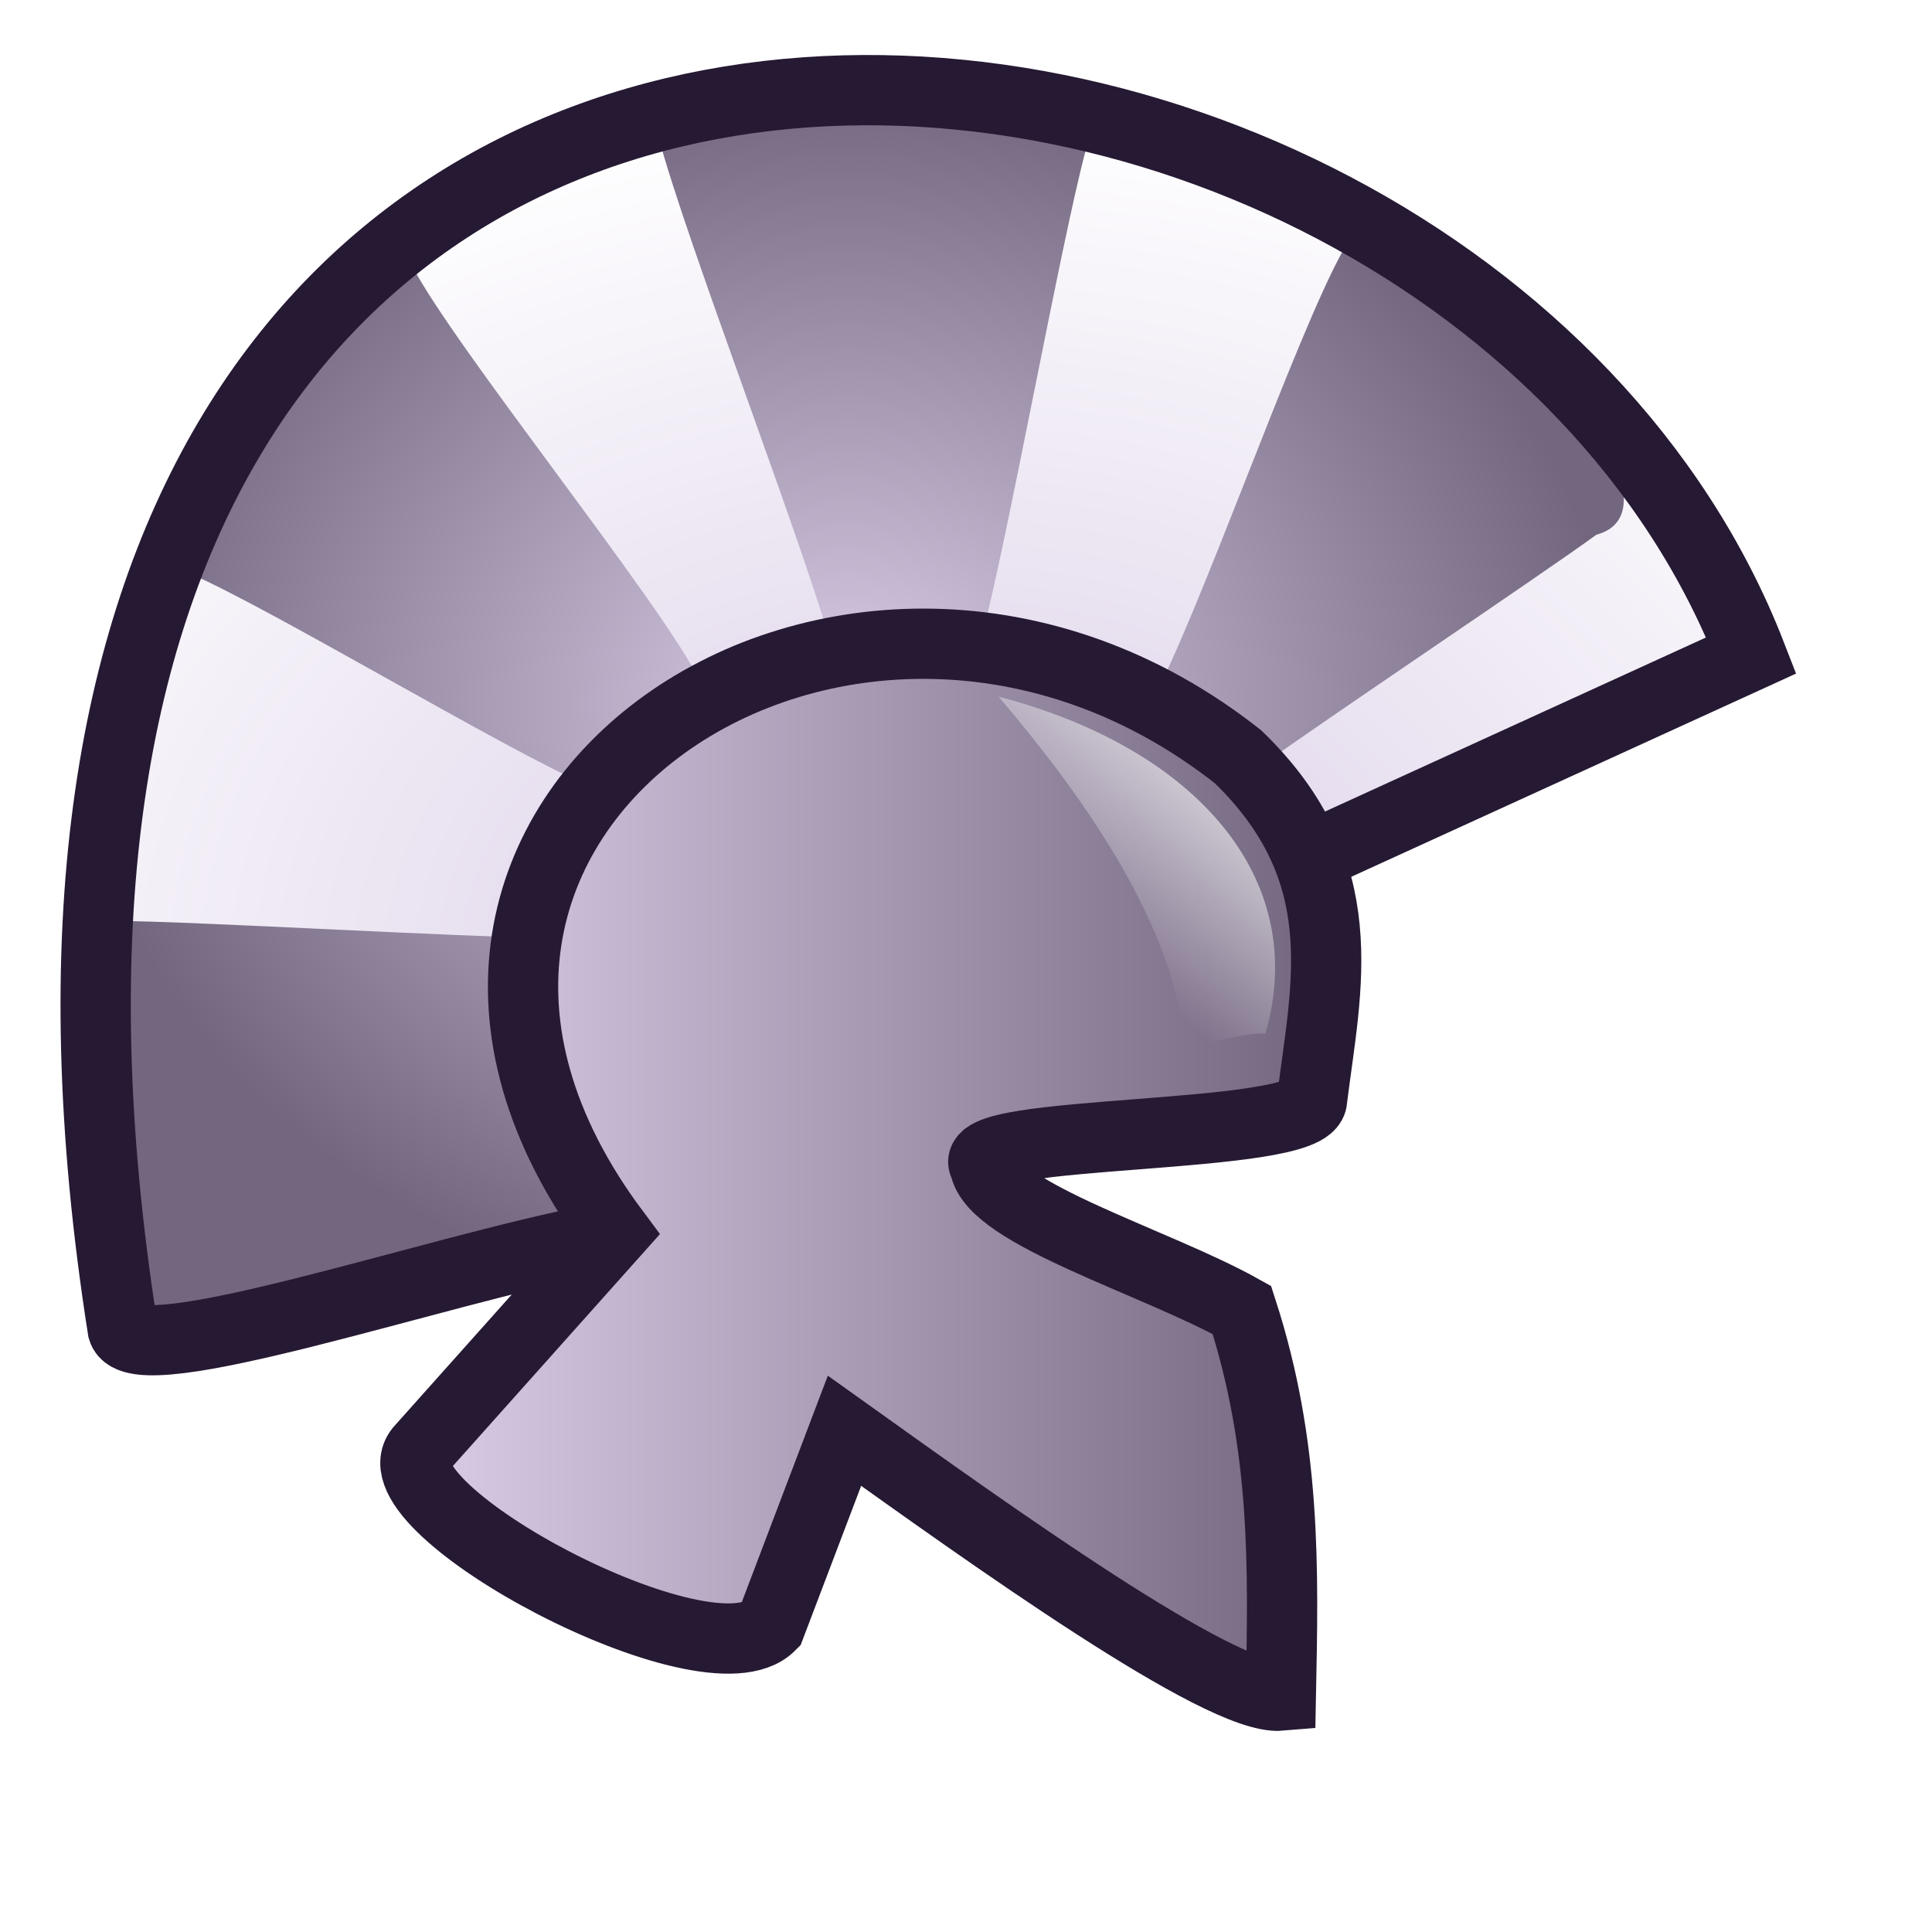
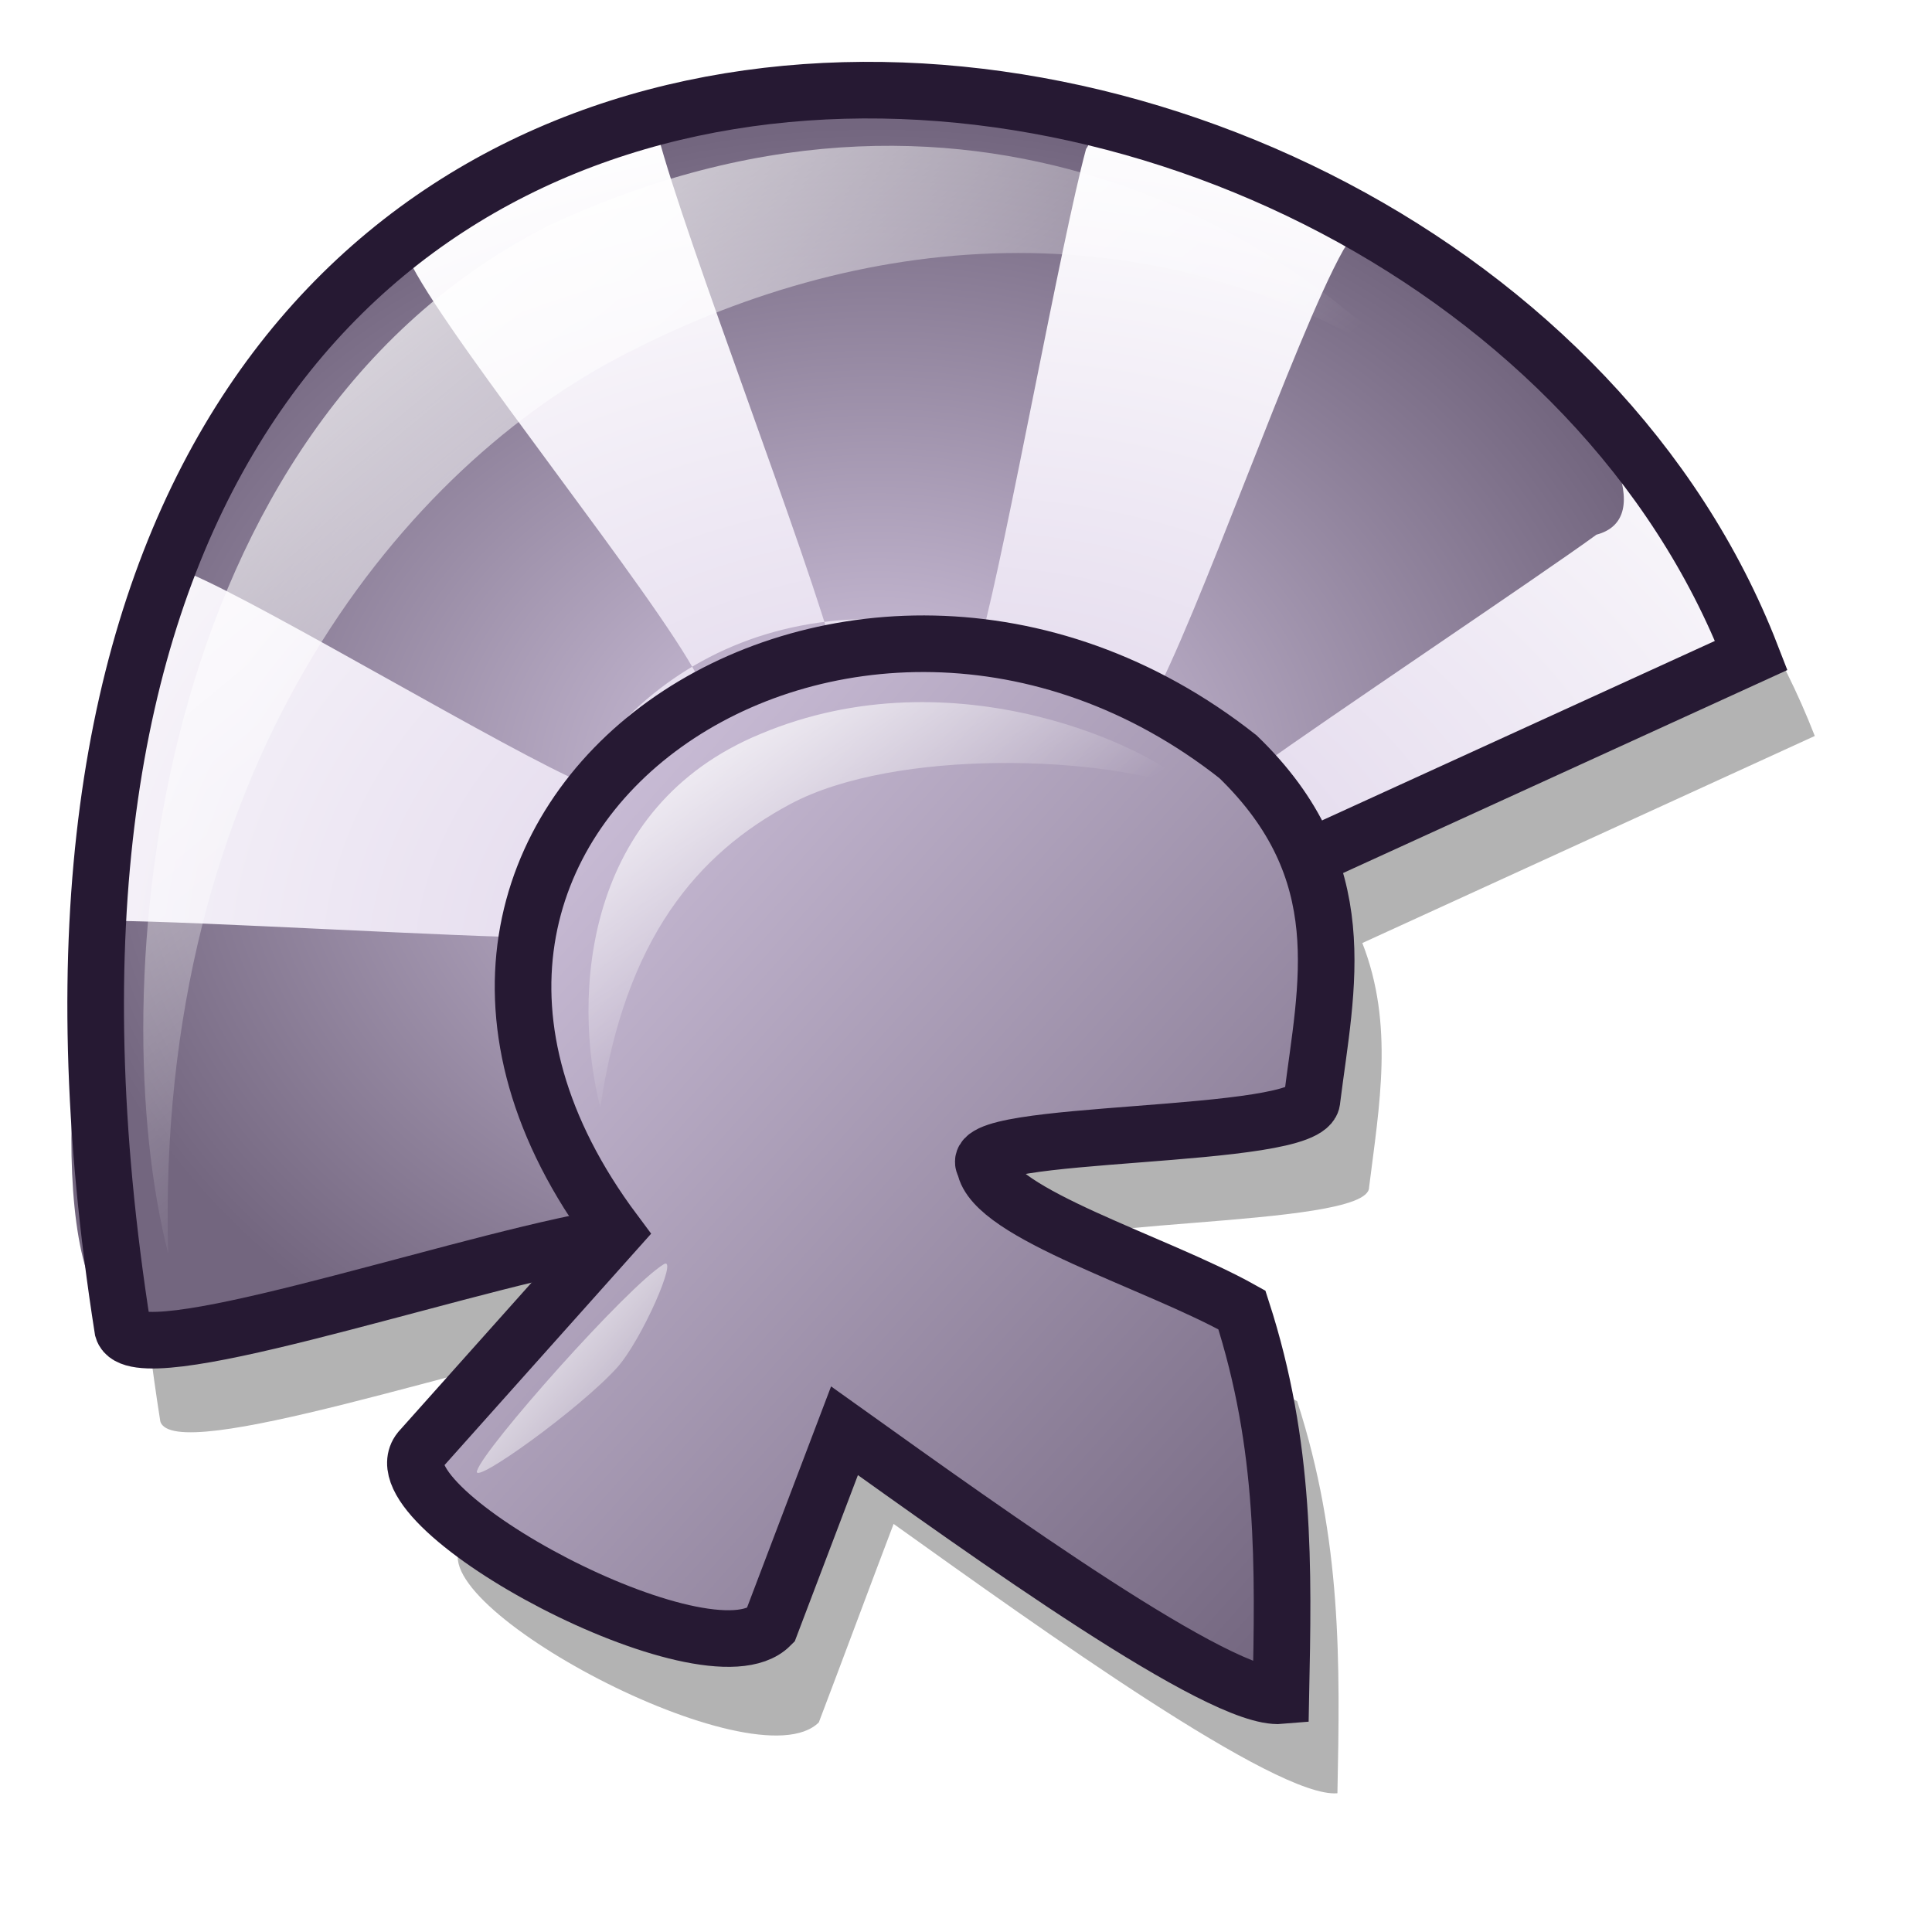
<svg xmlns="http://www.w3.org/2000/svg" xmlns:xlink="http://www.w3.org/1999/xlink" version="1.0" x="0" y="0" width="48pt" height="48pt" id="svg1">
  <defs id="defs3">
    <linearGradient id="linearGradient1816">
      <stop style="stop-color:#ffffff;stop-opacity:1;" offset="0" id="stop1817" />
      <stop style="stop-color:#ffffff;stop-opacity:0;" offset="1" id="stop1818" />
    </linearGradient>
    <linearGradient id="linearGradient1809">
      <stop style="stop-color:#d9cce6;stop-opacity:1;" offset="0" id="stop1810" />
      <stop style="stop-color:#ffffff;stop-opacity:1;" offset="1" id="stop1811" />
    </linearGradient>
    <linearGradient id="linearGradient570">
      <stop style="stop-color:#ffffff;stop-opacity:1;" offset="0" id="stop571" />
      <stop style="stop-color:#ffffff;stop-opacity:0;" offset="1" id="stop572" />
    </linearGradient>
    <linearGradient id="linearGradient563">
      <stop style="stop-color:#d9cce6;stop-opacity:1;" offset="0" id="stop564" />
      <stop style="stop-color:#73667f;stop-opacity:1;" offset="1" id="stop565" />
    </linearGradient>
-     <linearGradient id="linearGradient566" xlink:href="#linearGradient563" x1="-1.2403273e-16" y1="0.5" x2="1" y2="0.5" />
-     <linearGradient id="linearGradient569" xlink:href="#linearGradient1816" x1="1.057" y1="0.076" x2="0.5" y2="0.794" />
-     <linearGradient x1="0.007" y1="0.021" x2="0.96" y2="0.947" id="linearGradient573" xlink:href="#linearGradient570" />
+     <linearGradient id="linearGradient566" xlink:href="#linearGradient563" x1="0.027" y1="0.016" x2="0.946" y2="0.977" />
+     <linearGradient id="linearGradient569" xlink:href="#linearGradient1816" x1="-0.008" y1="0.008" x2="0.975" y2="0.969" />
+     <linearGradient id="linearGradient573" xlink:href="#linearGradient570" x1="0.005" y1="0.016" x2="0.531" y2="0.57" />
    <linearGradient x1="0.98" y1="0.977" x2="0.007" y2="0.008" id="linearGradient575" xlink:href="#linearGradient563" />
    <linearGradient x1="-0.007" y1="0.008" x2="0.921" y2="0.922" id="linearGradient578" xlink:href="#linearGradient570" />
    <radialGradient xlink:href="#linearGradient1809" id="radialGradient1812" cx="0.523" cy="0.71" r="0.713" fx="0.523" fy="0.71" />
-     <radialGradient xlink:href="#linearGradient563" id="radialGradient1813" cx="0.5" cy="0.5" r="0.5" fx="0.5" fy="0.5" />
+     <radialGradient xlink:href="#linearGradient563" id="radialGradient1813" cx="0.519" cy="0.578" r="0.544" fx="0.519" fy="0.57" />
+     <radialGradient xlink:href="#linearGradient1816" id="radialGradient1199" />
  </defs>
+   <path style="fill:#000000;fill-rule:evenodd;stroke:none;stroke-width:1.875;stroke-dasharray:none;fill-opacity:0.3;" d="M 30.872,5.36 C 15.264,5.114 0.54,16.79 5.31,47.084 C 5.747,48.57 15.898,45.073 21.187,44.067 C 21.388,43.96 21.59,43.857 21.79,43.75 C 21.809,43.775 21.835,43.788 21.854,43.813 C 19.668,46.261 17.498,48.701 15.313,51.148 C 13.739,53.116 25.027,59.153 27.125,57.055 C 27.956,54.869 28.771,52.667 29.602,50.482 C 34.498,53.979 42.293,59.579 44.304,59.404 C 44.391,55.077 44.456,51.007 42.97,46.417 C 40.085,44.8 34.595,43.208 34.333,41.591 C 33.415,40.323 45.352,40.735 45.352,39.336 C 45.69,36.632 46.187,33.943 45.129,31.239 C 50.127,28.956 55.12,26.663 60.117,24.38 C 55.68,12.944 43.012,5.551 30.872,5.36 z " id="path1197" />
  <path style="fill:url(#radialGradient1812);fill-rule:evenodd;stroke:none;stroke-opacity:1;stroke-width:1pt;stroke-linejoin:miter;stroke-linecap:butt;fill-opacity:1.00;" d="M 19.328,40.943 C 14.123,41.933 4.142,45.374 3.712,43.912 C -4.634,-9.089 47.679,-4.142 57.659,21.584 C 52.669,23.864 47.679,26.144 42.688,28.424 C 34.902,32.597 27.115,36.77 19.328,40.943 z " id="path1808" />
  <path style="fill:url(#radialGradient1813);fill-rule:evenodd;stroke:none;stroke-opacity:1;stroke-width:1pt;stroke-linejoin:miter;stroke-linecap:butt;fill-opacity:1.00;" d="M 19.328,41.201 C 14.166,41.976 8.487,44.557 3.841,43.524 C 1.389,42.449 2.421,30.292 3.841,30.508 C 6.207,30.508 15.509,31.055 17.875,31.055 C 18.865,28.904 18.394,28.122 19.383,25.971 C 16.845,24.896 8.831,20.078 6.293,19.003 C 3.97,18.315 11.972,6.269 13.65,8.807 C 15.069,11.517 21.691,19.703 23.11,22.413 C 25.348,21.854 25.486,22.573 27.723,22.013 C 26.776,18.4 22.727,8.033 21.78,4.419 C 20.834,1.752 37.698,2.569 35.977,4.935 C 35.16,7.947 33.339,18.076 32.521,21.088 C 34.586,22.034 36.012,22.433 38.077,23.38 C 39.669,20.54 42.903,11.13 44.495,8.291 C 46.259,5.236 56.928,16.637 52.884,17.712 C 51.12,19.003 43.607,24.035 41.843,25.326 C 42.316,26.616 44.11,25.737 42.39,26.426 C 24.794,11.627 11.757,27.607 19.328,41.201 z " id="path1807" />
-   <path style="fill:none;fill-opacity:1;fill-rule:evenodd;stroke:#261933;stroke-width:1.746pt;" d="M 19.683,41.07 C 14.477,42.06 4.497,45.501 4.067,44.039 C -4.279,-8.962 48.033,-4.015 58.014,21.711 C 53.023,23.991 48.033,26.271 43.043,28.551 C 35.256,32.724 27.47,36.897 19.683,41.07 z " id="path1814" />
-   <path style="fill:url(#linearGradient566);fill-rule:evenodd;stroke:#261933;stroke-width:1.746pt;" d="M 42.43,56.172 C 40.451,56.344 32.794,50.838 27.975,47.396 C 27.158,49.547 26.341,51.698 25.523,53.849 C 23.458,55.914 12.359,49.977 13.908,48.041 C 16.059,45.632 18.21,43.223 20.361,40.814 C 10.079,27.048 28.19,14.959 41.011,25.069 C 44.925,28.854 43.936,32.64 43.463,36.426 C 43.463,37.803 31.718,37.372 32.622,38.62 C 32.88,40.212 38.3,41.804 41.14,43.395 C 42.602,47.912 42.516,51.913 42.43,56.172 z " id="path1806" />
-   <path style="fill:url(#linearGradient569);fill-rule:evenodd;stroke:none;stroke-opacity:1;stroke-width:1pt;stroke-linejoin:miter;stroke-linecap:butt;fill-opacity:1;" d="M 33.077,23.077 C 39.583,24.776 43.397,29.071 41.923,34.231 C 40.994,34.231 40.16,34.615 39.231,34.615 C 38.942,30.897 36.25,26.795 33.077,23.077 z " id="path1815" />
+   <path style="fill:none;fill-opacity:1;fill-rule:evenodd;stroke:#261933;stroke-width:1.875;stroke-dasharray:none;" d="M 19.683,41.07 C 14.477,42.06 4.497,45.501 4.067,44.039 C -4.279,-8.962 48.033,-4.015 58.014,21.711 C 53.023,23.991 48.033,26.271 43.043,28.551 C 35.256,32.724 27.47,36.897 19.683,41.07 z " id="path1814" />
+   <path style="fill:url(#linearGradient566);fill-rule:evenodd;stroke:#261933;stroke-width:1.875;stroke-dasharray:none;" d="M 42.43,56.172 C 40.451,56.344 32.794,50.838 27.975,47.396 C 27.158,49.547 26.341,51.698 25.523,53.849 C 23.458,55.914 12.359,49.977 13.908,48.041 C 16.059,45.632 18.21,43.223 20.361,40.814 C 10.079,27.048 28.19,14.959 41.011,25.069 C 44.925,28.854 43.936,32.64 43.463,36.426 C 43.463,37.803 31.718,37.372 32.622,38.62 C 32.88,40.212 38.3,41.804 41.14,43.395 C 42.602,47.912 42.516,51.913 42.43,56.172 z " id="path1806" />
+   <path style="fill:url(#linearGradient569);fill-rule:evenodd;stroke:none;stroke-opacity:1;stroke-width:1pt;stroke-linejoin:miter;stroke-linecap:butt;fill-opacity:1;" d="M 15.799,48.73 C 16.023,47.969 20.797,42.604 21.987,41.88 C 22.491,41.573 21.258,44.399 20.44,45.305 C 19.196,46.683 15.655,49.221 15.799,48.73 z " id="path1198" />
+   <path style="fill:url(#linearGradient573);fill-rule:evenodd;stroke:none;stroke-opacity:1;stroke-width:1pt;stroke-linejoin:miter;stroke-linecap:butt;fill-opacity:1;" d="M 19.887,36.688 C 18.938,32.962 19.352,26.723 25.191,24.313 C 31.616,21.61 38.277,24.795 39.554,26.191 C 36.619,25.016 29.659,24.779 26.185,26.633 C 23.104,28.278 20.706,31.084 19.887,36.688 z " id="path1200" />
+   <path style="fill:url(#linearGradient573);fill-rule:evenodd;stroke:none;stroke-opacity:1;stroke-width:1pt;stroke-linejoin:miter;stroke-linecap:butt;fill-opacity:1;" d="M 5.571,41.527 C 3.364,32.868 4.953,14.148 18.21,7.455 C 32.906,0.634 43.624,8.887 46.592,12.133 C 38.053,6.744 28.439,7.6 20.364,11.91 C 13.203,15.732 5.129,25.534 5.571,41.527 z " id="path1201" />
</svg>
